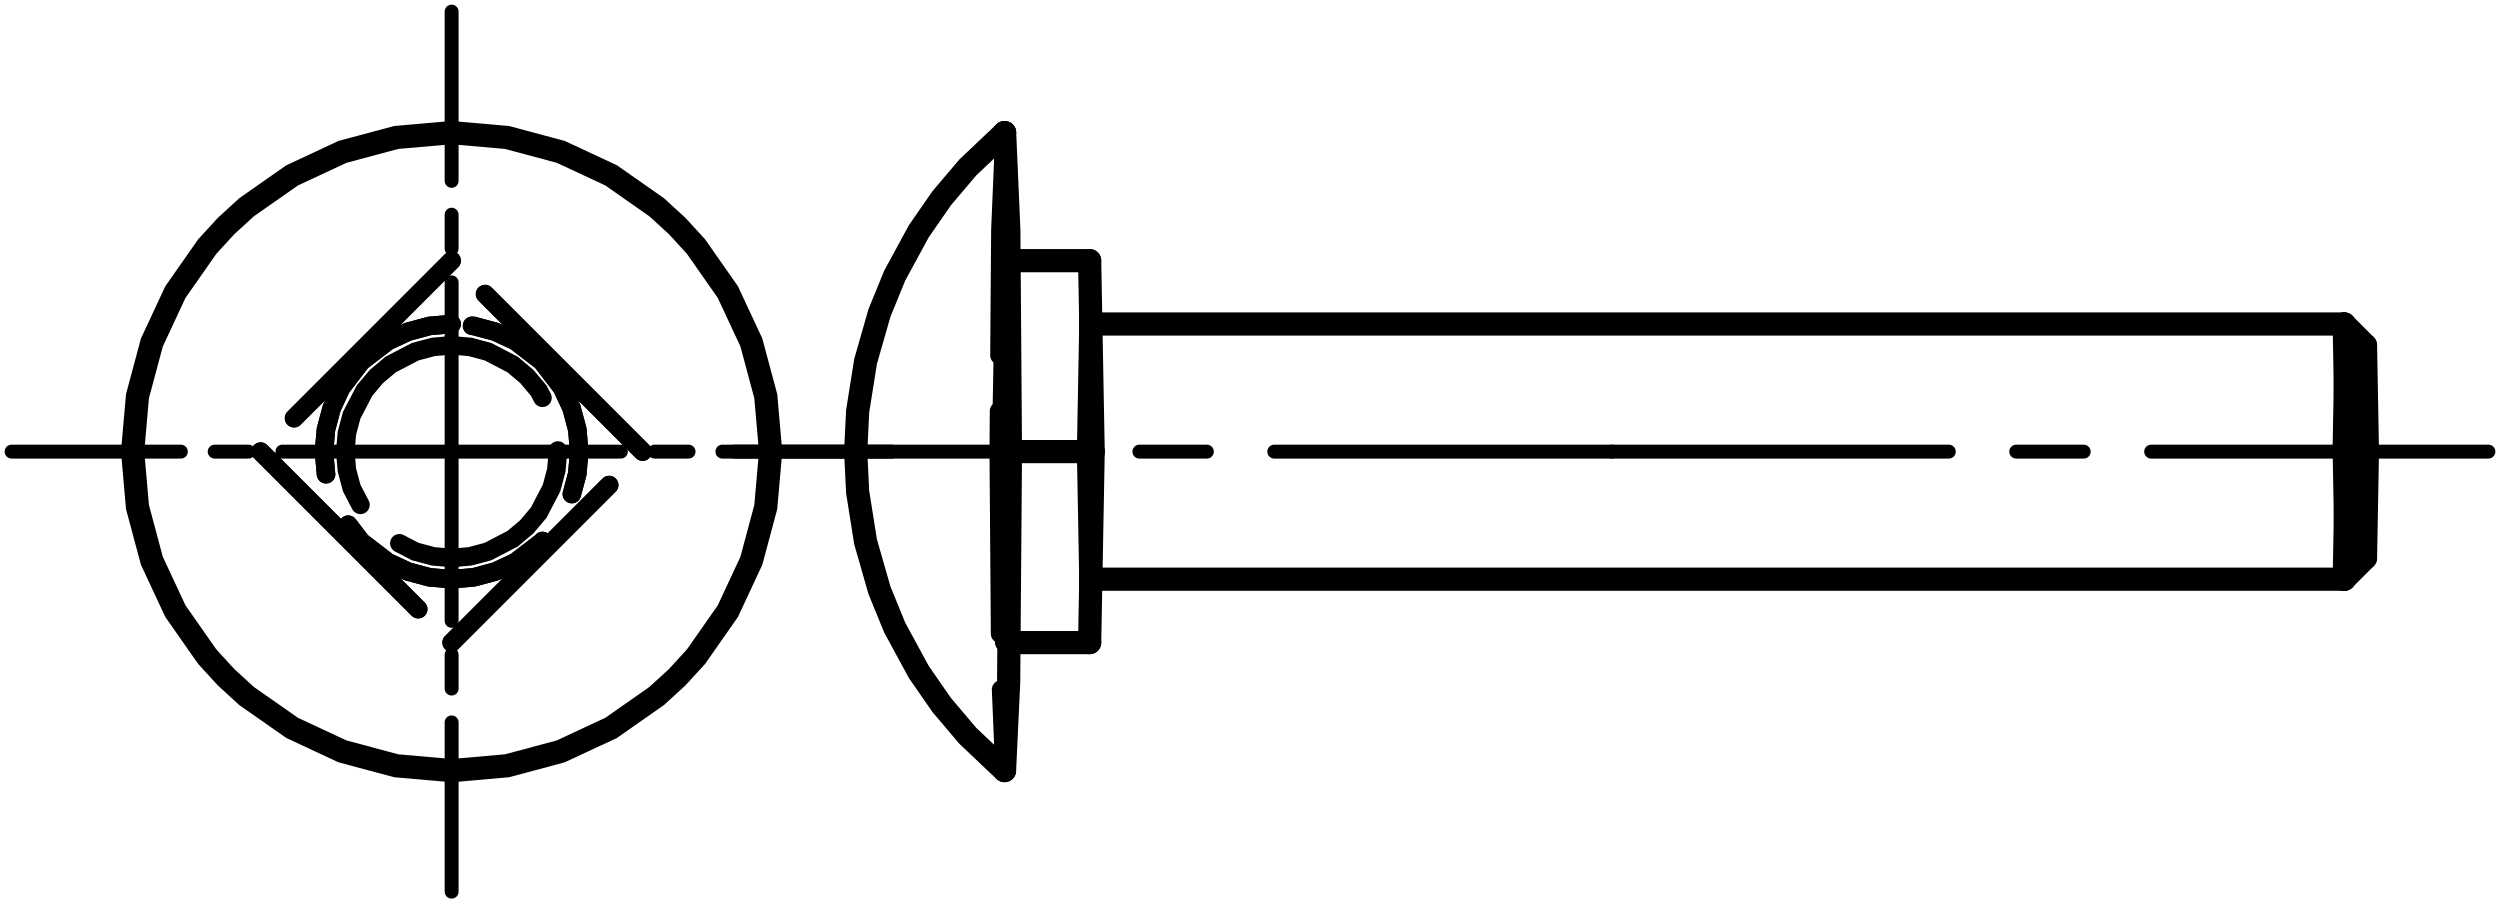
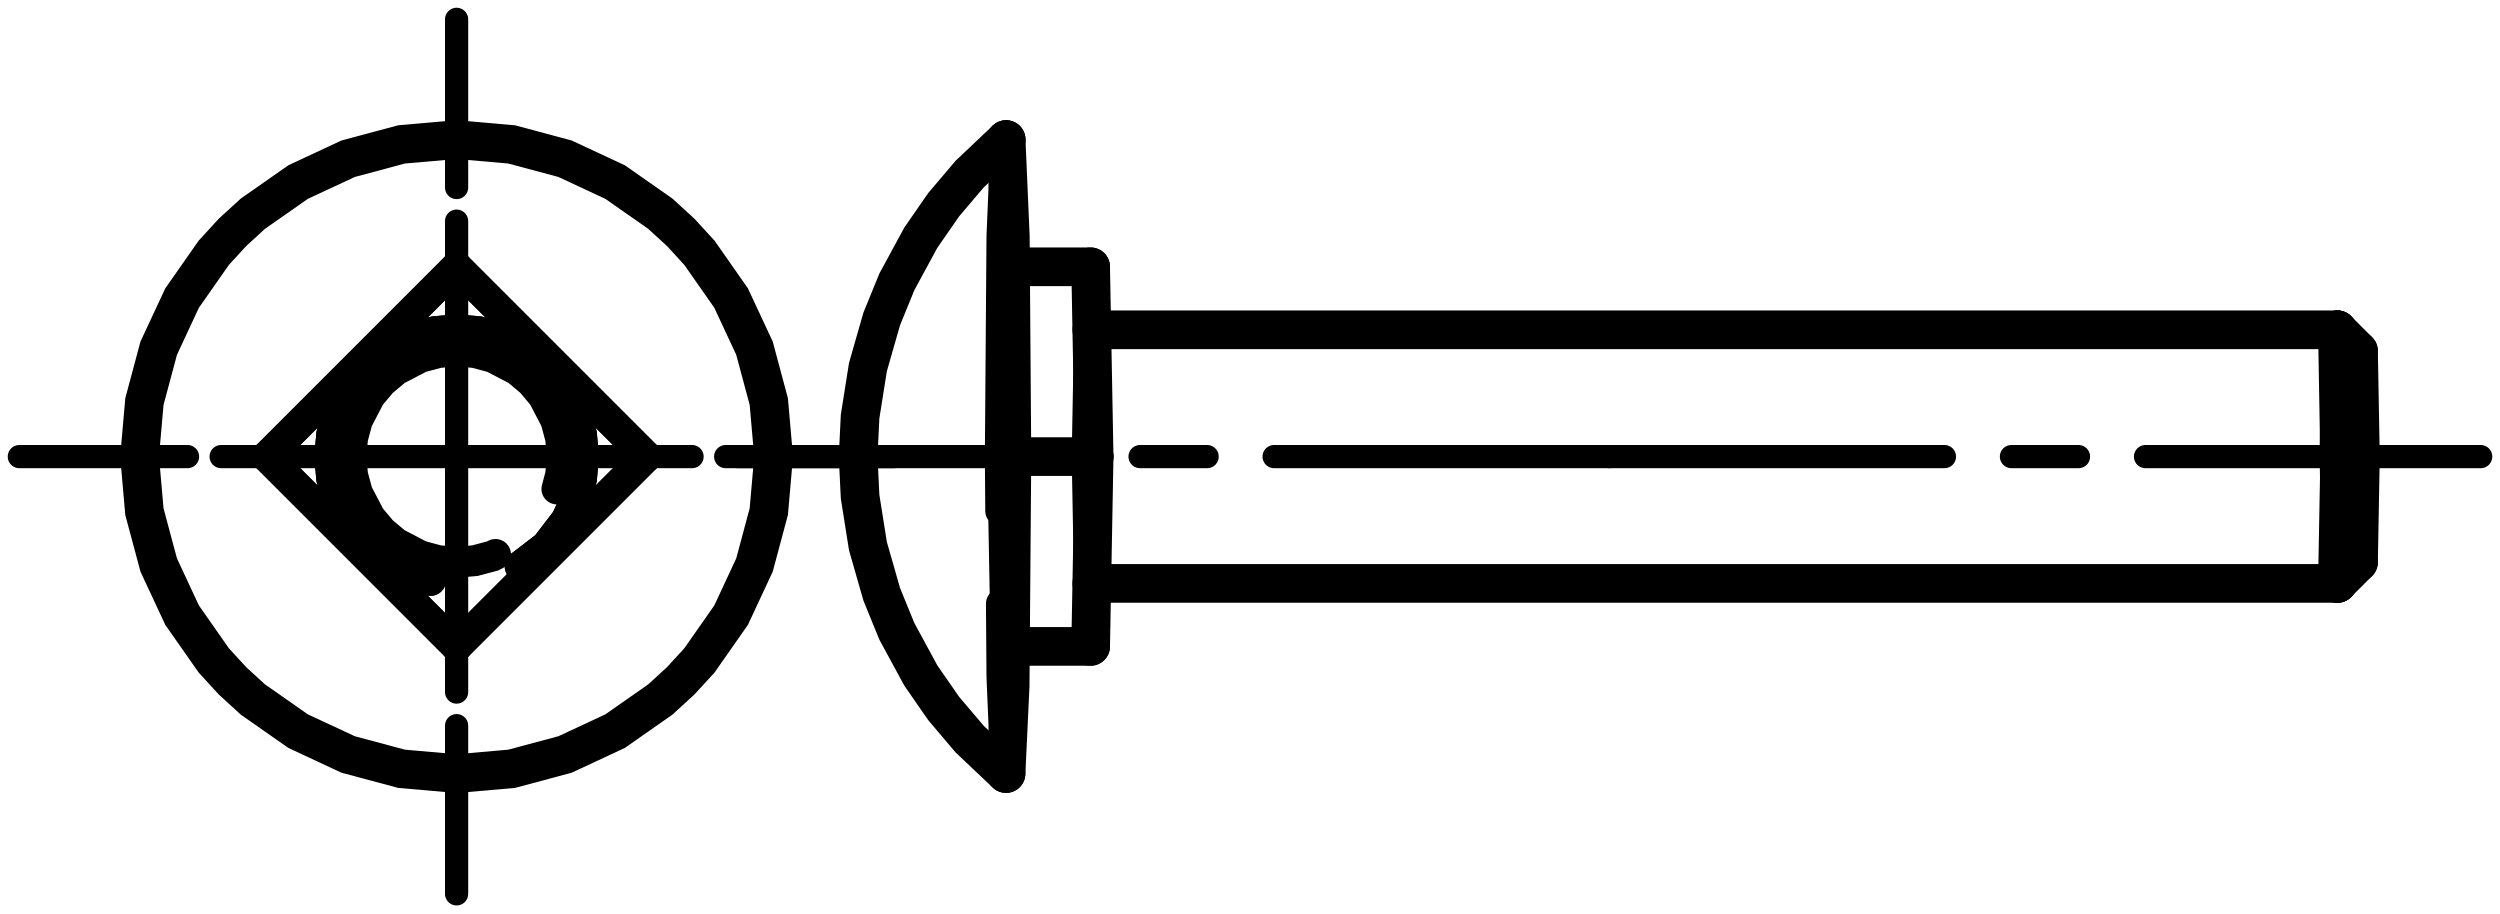
- <svg xmlns="http://www.w3.org/2000/svg" width="117.554mm" height="42.471mm" viewBox="-21.236 -21.236 117.554 42.471" version="1.1">
+ <svg xmlns="http://www.w3.org/2000/svg" width="118.293mm" height="43.21mm" viewBox="-21.605 -21.605 118.293 43.21" version="1.1">
  <g transform="scale(1,-1)" stroke-linecap="round">
-     <g fill="none" stroke="rgb(0,0,0)" stroke-width="1.091" id="Visible">
+     <g fill="none" stroke="rgb(0,0,0)" stroke-width="1.83" id="Visible">
      <path d="M -0.0,15.0 L -2.605,14.772 L -5.13,14.095 L -7.5,12.99 L -9.642,11.491 L -10.607,10.607 L -11.491,9.642 L -12.99,7.5 L -14.095,5.13 L -14.772,2.605 L -15.0,0.0 L -14.772,-2.605 L -14.095,-5.13 L -12.99,-7.5 L -11.491,-9.642 L -10.607,-10.607 L -9.642,-11.491 L -7.5,-12.99 L -5.13,-14.095 L -2.605,-14.772 L -0.0,-15.0 L 2.605,-14.772 L 5.13,-14.095 L 7.5,-12.99 L 9.642,-11.491 L 10.607,-10.607 L 11.491,-9.642 L 12.99,-7.5 L 14.095,-5.13 L 14.772,-2.605 L 15.0,-0.0 L 14.772,2.605 L 14.095,5.13 L 12.99,7.5 L 11.491,9.642 L 10.607,10.607 L 9.642,11.491 L 7.5,12.99 L 5.13,14.095 L 2.605,14.772 L 0.0,15.0" />
      <line x1="26.002" y1="15.0" x2="25.998" y2="14.998" />
      <path d="M 25.998,-14.998 L 26.192,-10.847 L 26.276,-0.005 L 26.2,10.422 L 26.002,15.0" />
      <line x1="30.001" y1="8.98" x2="26.222" y2="8.98" />
      <line x1="30.001" y1="-8.98" x2="26.222" y2="-8.98" />
      <line x1="30.166" y1="0.0" x2="26.276" y2="0.0" />
      <line x1="30.001" y1="-8.98" x2="30.166" y2="-0.0" />
      <line x1="30.166" y1="0.0" x2="30.001" y2="8.98" />
      <line x1="88.992" y1="-6.0" x2="88.994" y2="-5.999" />
      <path d="M 88.994,-5.999 L 89.101,-0.167 L 88.994,5.999" />
      <line x1="88.994" y1="5.999" x2="88.992" y2="6.0" />
      <line x1="30.056" y1="6.0" x2="88.992" y2="6.0" />
      <path d="M 89.993,-4.999 L 90.083,-0.0 L 89.993,4.999" />
      <path d="M 25.998,14.998 L 24.276,13.367 L 23.048,11.92 L 21.967,10.36 L 20.835,8.275 L 20.117,6.518 L 19.464,4.238 L 19.092,1.896 L 19.0,-0.0 L 19.092,-1.896 L 19.464,-4.238 L 20.117,-6.518 L 20.835,-8.275 L 21.967,-10.36 L 23.048,-11.92 L 24.276,-13.367 L 25.998,-14.998" />
      <line x1="30.056" y1="-6.0" x2="88.992" y2="-6.0" />
      <line x1="89.993" y1="4.999" x2="88.994" y2="5.999" />
      <line x1="89.993" y1="-4.999" x2="88.994" y2="-5.999" />
    </g>
-     <g fill="none" stroke="rgb(0,0,0)" stroke-width="0.873" id="Hidden" stroke-dasharray="10.476 2.619">
+     <g fill="none" stroke="rgb(0,0,0)" stroke-width="1.464" id="Hidden" stroke-dasharray="17.57 4.393">
      <line x1="-0.0" y1="8.98" x2="-8.98" y2="-0.0" />
      <line x1="-8.98" y1="0.0" x2="0.0" y2="-8.98" />
      <line x1="0.0" y1="-8.98" x2="8.98" y2="0.0" />
      <line x1="8.98" y1="0.0" x2="-0.0" y2="8.98" />
      <line x1="-0.0" y1="8.98" x2="-8.98" y2="-0.0" />
      <line x1="-8.98" y1="0.0" x2="0.0" y2="-8.98" />
      <line x1="0.0" y1="-8.98" x2="8.98" y2="0.0" />
      <line x1="8.98" y1="0.0" x2="-0.0" y2="8.98" />
      <path d="M -0.0,6.0 L -1.042,5.909 L -2.052,5.638 L -3.0,5.196 L -4.243,4.243 L -5.196,3.0 L -5.638,2.052 L -5.909,1.042 L -6.0,0.0 L -5.909,-1.042 L -5.638,-2.052 L -5.196,-3.0 L -4.243,-4.243 L -3.0,-5.196 L -2.052,-5.638 L -1.042,-5.909 L -0.0,-6.0 L 1.042,-5.909 L 2.052,-5.638 L 3.0,-5.196 L 4.243,-4.243 L 5.196,-3.0 L 5.638,-2.052 L 5.909,-1.042 L 6.0,-0.0 L 5.909,1.042 L 5.638,2.052 L 5.196,3.0 L 4.243,4.243 L 3.0,5.196 L 2.052,5.638 L 1.042,5.909 L 0.0,6.0" />
      <path d="M -0.0,6.0 L -1.042,5.909 L -2.052,5.638 L -3.0,5.196 L -4.243,4.243 L -5.196,3.0 L -5.638,2.052 L -5.909,1.042 L -6.0,0.0 L -5.909,-1.042 L -5.638,-2.052 L -5.196,-3.0 L -4.243,-4.243 L -3.0,-5.196 L -2.052,-5.638 L -1.042,-5.909 L -0.0,-6.0 L 1.042,-5.909 L 2.052,-5.638 L 3.0,-5.196 L 4.243,-4.243 L 5.196,-3.0 L 5.638,-2.052 L 5.909,-1.042 L 6.0,-0.0 L 5.909,1.042 L 5.638,2.052 L 5.196,3.0 L 4.243,4.243 L 3.0,5.196 L 2.052,5.638 L 1.042,5.909 L 0.0,6.0" />
      <path d="M -0.0,5.0 L -0.868,4.924 L -1.71,4.699 L -2.868,4.096 L -3.535,3.535 L -4.096,2.868 L -4.699,1.71 L -4.924,0.868 L -5.0,-0.0 L -4.924,-0.868 L -4.699,-1.71 L -4.096,-2.868 L -3.535,-3.535 L -2.868,-4.096 L -1.71,-4.699 L -0.868,-4.924 L 0.0,-5.0 L 0.868,-4.924 L 1.71,-4.699 L 2.868,-4.096 L 3.535,-3.535 L 4.096,-2.868 L 4.699,-1.71 L 4.924,-0.868 L 5.0,0.0 L 4.924,0.868 L 4.699,1.71 L 4.096,2.868 L 3.535,3.535 L 2.868,4.096 L 1.71,4.699 L 0.868,4.924 L -0.0,5.0" />
      <path d="M 25.998,14.998 L 25.805,10.422 L 25.728,0.0 L 25.805,-10.421 L 25.998,-14.998" />
      <line x1="26.002" y1="8.98" x2="25.838" y2="0.0" />
      <line x1="25.838" y1="0.0" x2="26.002" y2="-8.98" />
      <line x1="26.002" y1="-8.98" x2="26.166" y2="-0.0" />
      <line x1="26.166" y1="0.0" x2="26.002" y2="8.98" />
      <line x1="26.222" y1="8.98" x2="26.002" y2="8.98" />
      <line x1="29.837" y1="0.0" x2="25.838" y2="0.0" />
      <line x1="30.001" y1="8.98" x2="29.837" y2="0.0" />
      <line x1="26.222" y1="-8.98" x2="26.002" y2="-8.98" />
      <line x1="29.837" y1="0.0" x2="30.001" y2="-8.98" />
      <line x1="26.276" y1="0.0" x2="26.166" y2="0.0" />
      <path d="M 30.001,6.0 L 29.892,0.167 L 30.001,-6.0" />
      <path d="M 30.001,-6.0 L 30.111,-0.167 L 30.001,6.0" />
      <path d="M 88.992,6.0 L 88.882,0.167 L 88.992,-6.0" />
      <line x1="30.001" y1="6.0" x2="30.056" y2="6.0" />
      <path d="M 89.991,5.0 L 89.9,0.0 L 89.993,-4.999" />
      <line x1="89.993" y1="4.999" x2="89.991" y2="5.0" />
      <line x1="30.001" y1="-6.0" x2="30.056" y2="-6.0" />
    </g>
-     <g fill="none" stroke="rgb(0,0,0)" stroke-width="0.655" id="Center">
+     <g fill="none" stroke="rgb(0,0,0)" stroke-width="1.098" id="Center">
      <line x1="0.0" y1="0.0" x2="-7.958" y2="0.0" />
      <line x1="-9.549" y1="0.0" x2="-11.141" y2="0.0" />
      <line x1="-12.732" y1="0.0" x2="-20.69" y2="0.0" />
      <line x1="0.0" y1="0.0" x2="7.958" y2="0.0" />
      <line x1="9.549" y1="0.0" x2="11.141" y2="0.0" />
      <line x1="12.732" y1="0.0" x2="20.69" y2="0.0" />
      <line x1="0.0" y1="0.0" x2="0.0" y2="-7.958" />
      <line x1="0.0" y1="-9.549" x2="0.0" y2="-11.141" />
      <line x1="0.0" y1="-12.732" x2="0.0" y2="-20.69" />
      <line x1="0.0" y1="0.0" x2="0.0" y2="7.958" />
      <line x1="0.0" y1="9.549" x2="0.0" y2="11.141" />
      <line x1="0.0" y1="12.732" x2="0.0" y2="20.69" />
      <line x1="54.541" y1="0.0" x2="38.683" y2="0.0" />
      <line x1="35.512" y1="0.0" x2="32.34" y2="0.0" />
      <line x1="29.168" y1="0.0" x2="13.31" y2="0.0" />
      <line x1="54.541" y1="0.0" x2="70.4" y2="0.0" />
      <line x1="73.571" y1="0.0" x2="76.743" y2="0.0" />
      <line x1="79.915" y1="0.0" x2="95.773" y2="0.0" />
    </g>
  </g>
</svg>
